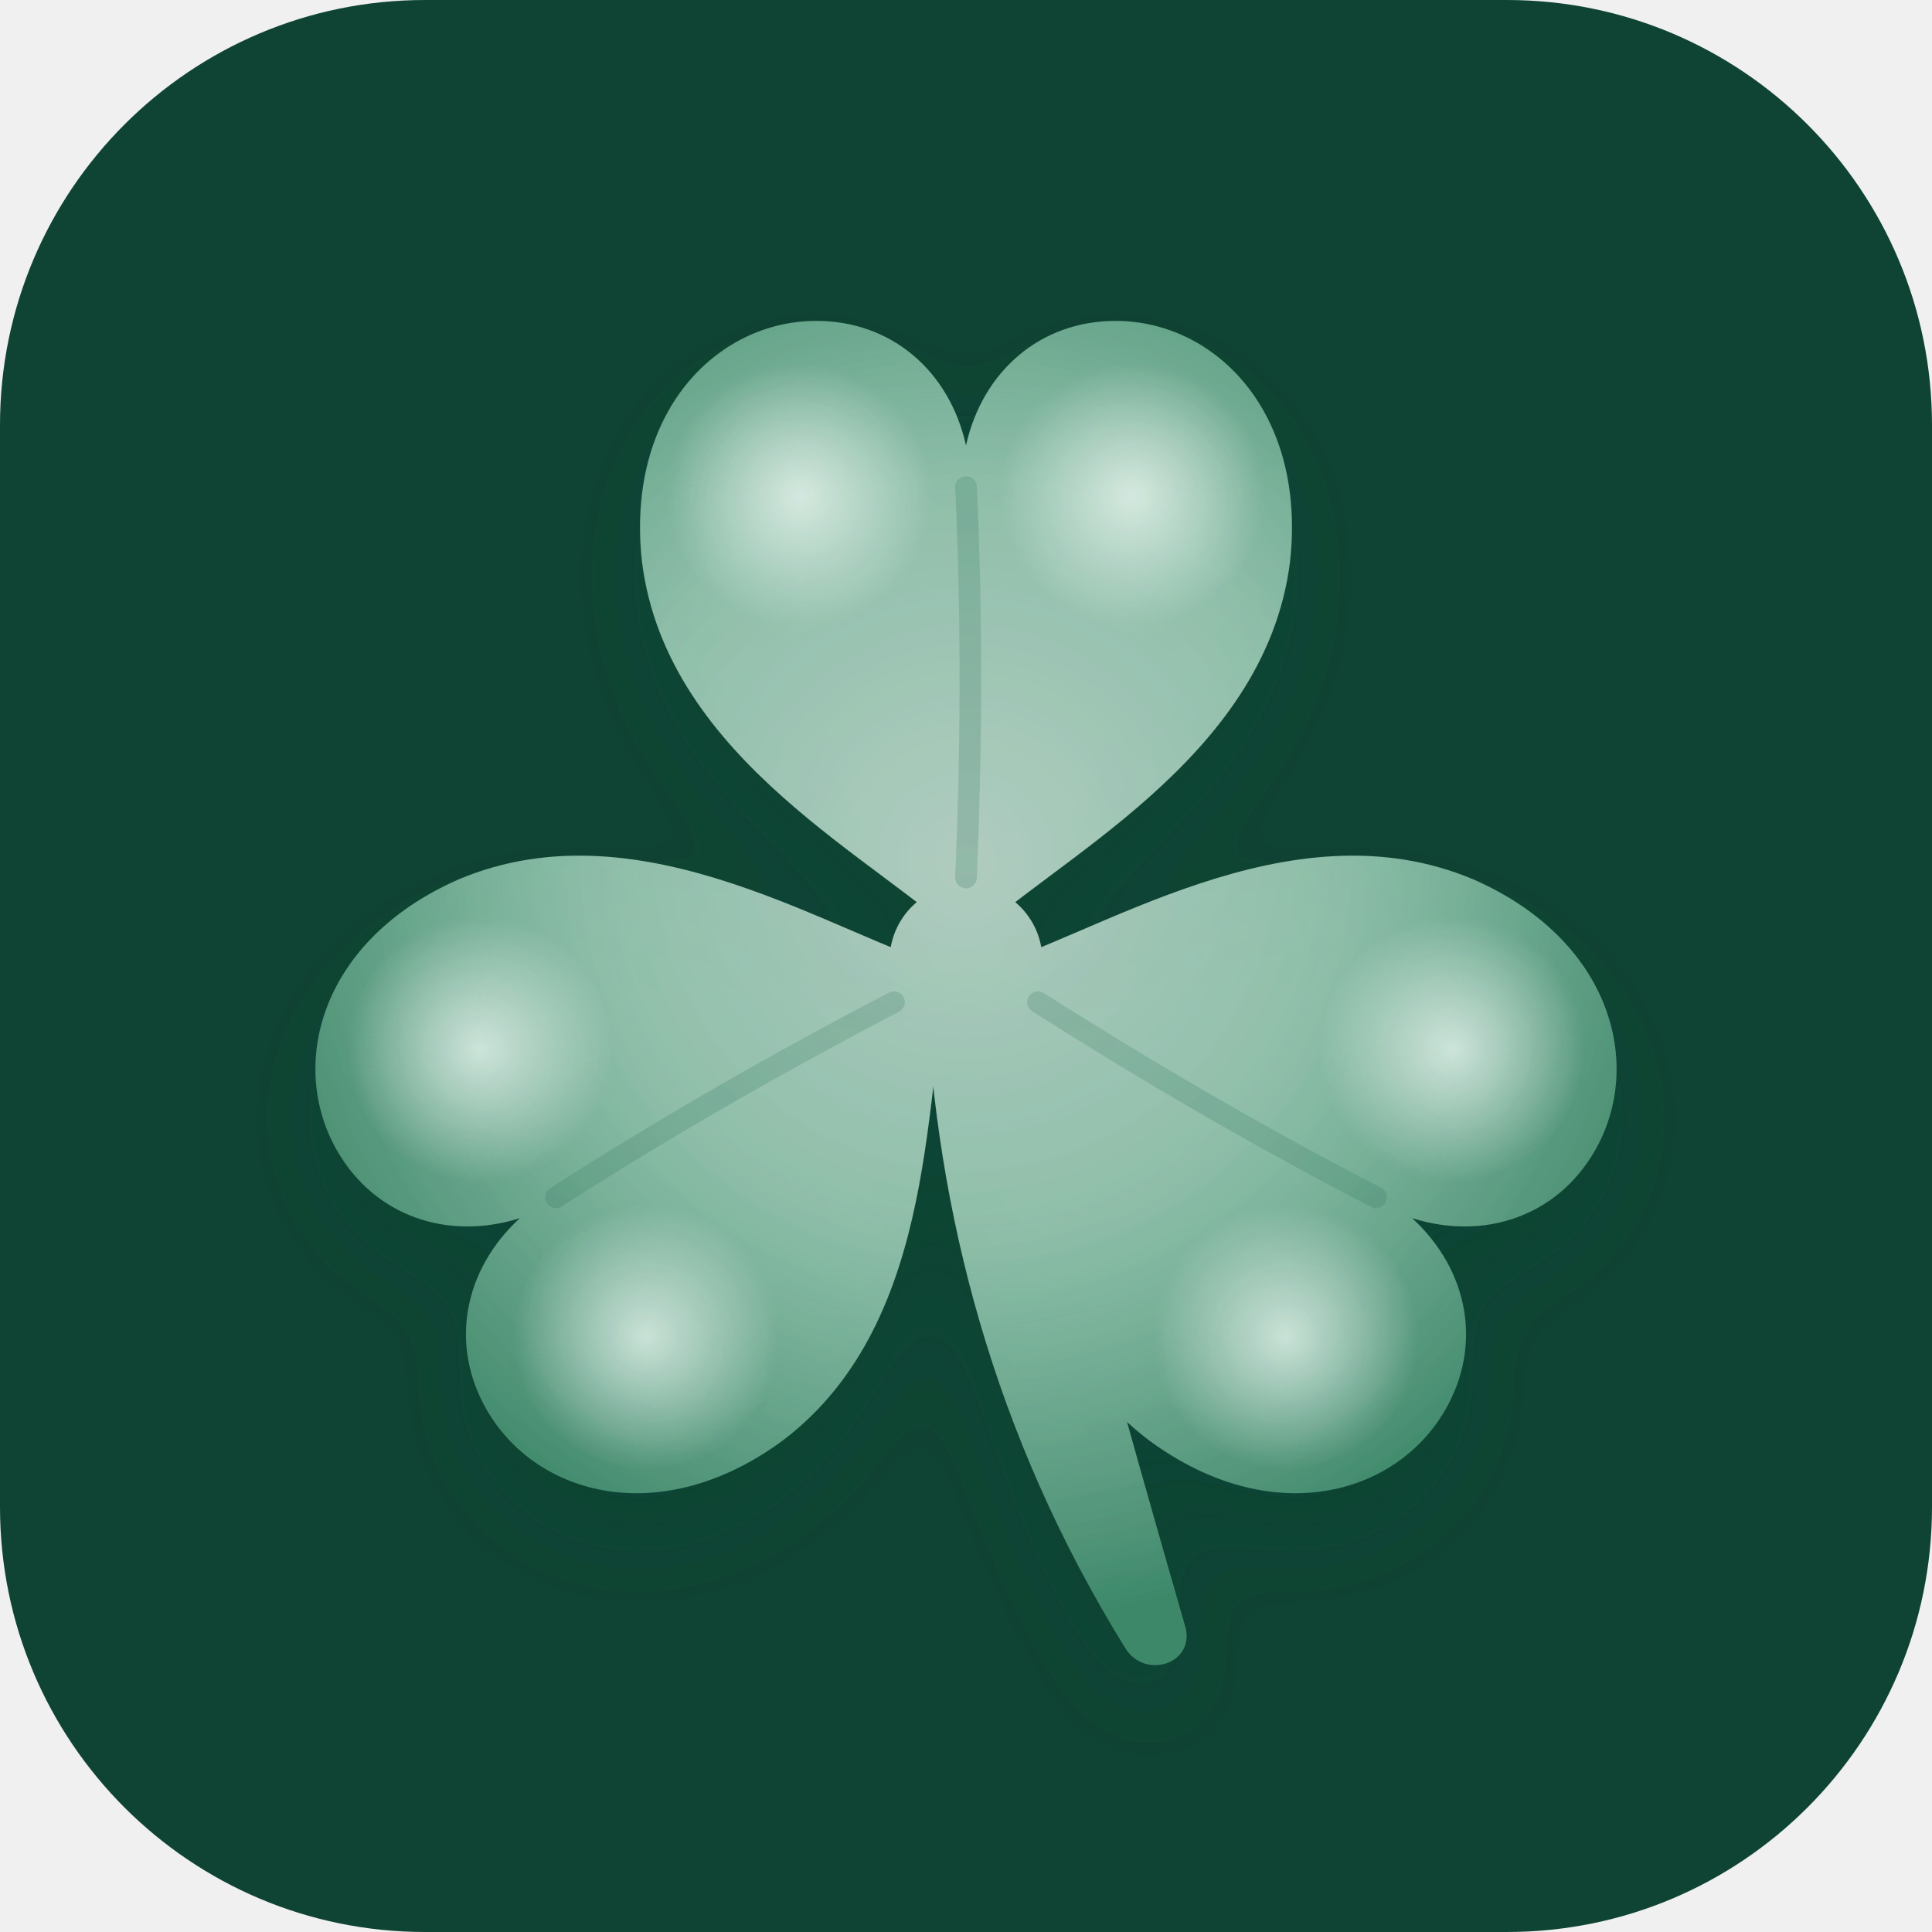
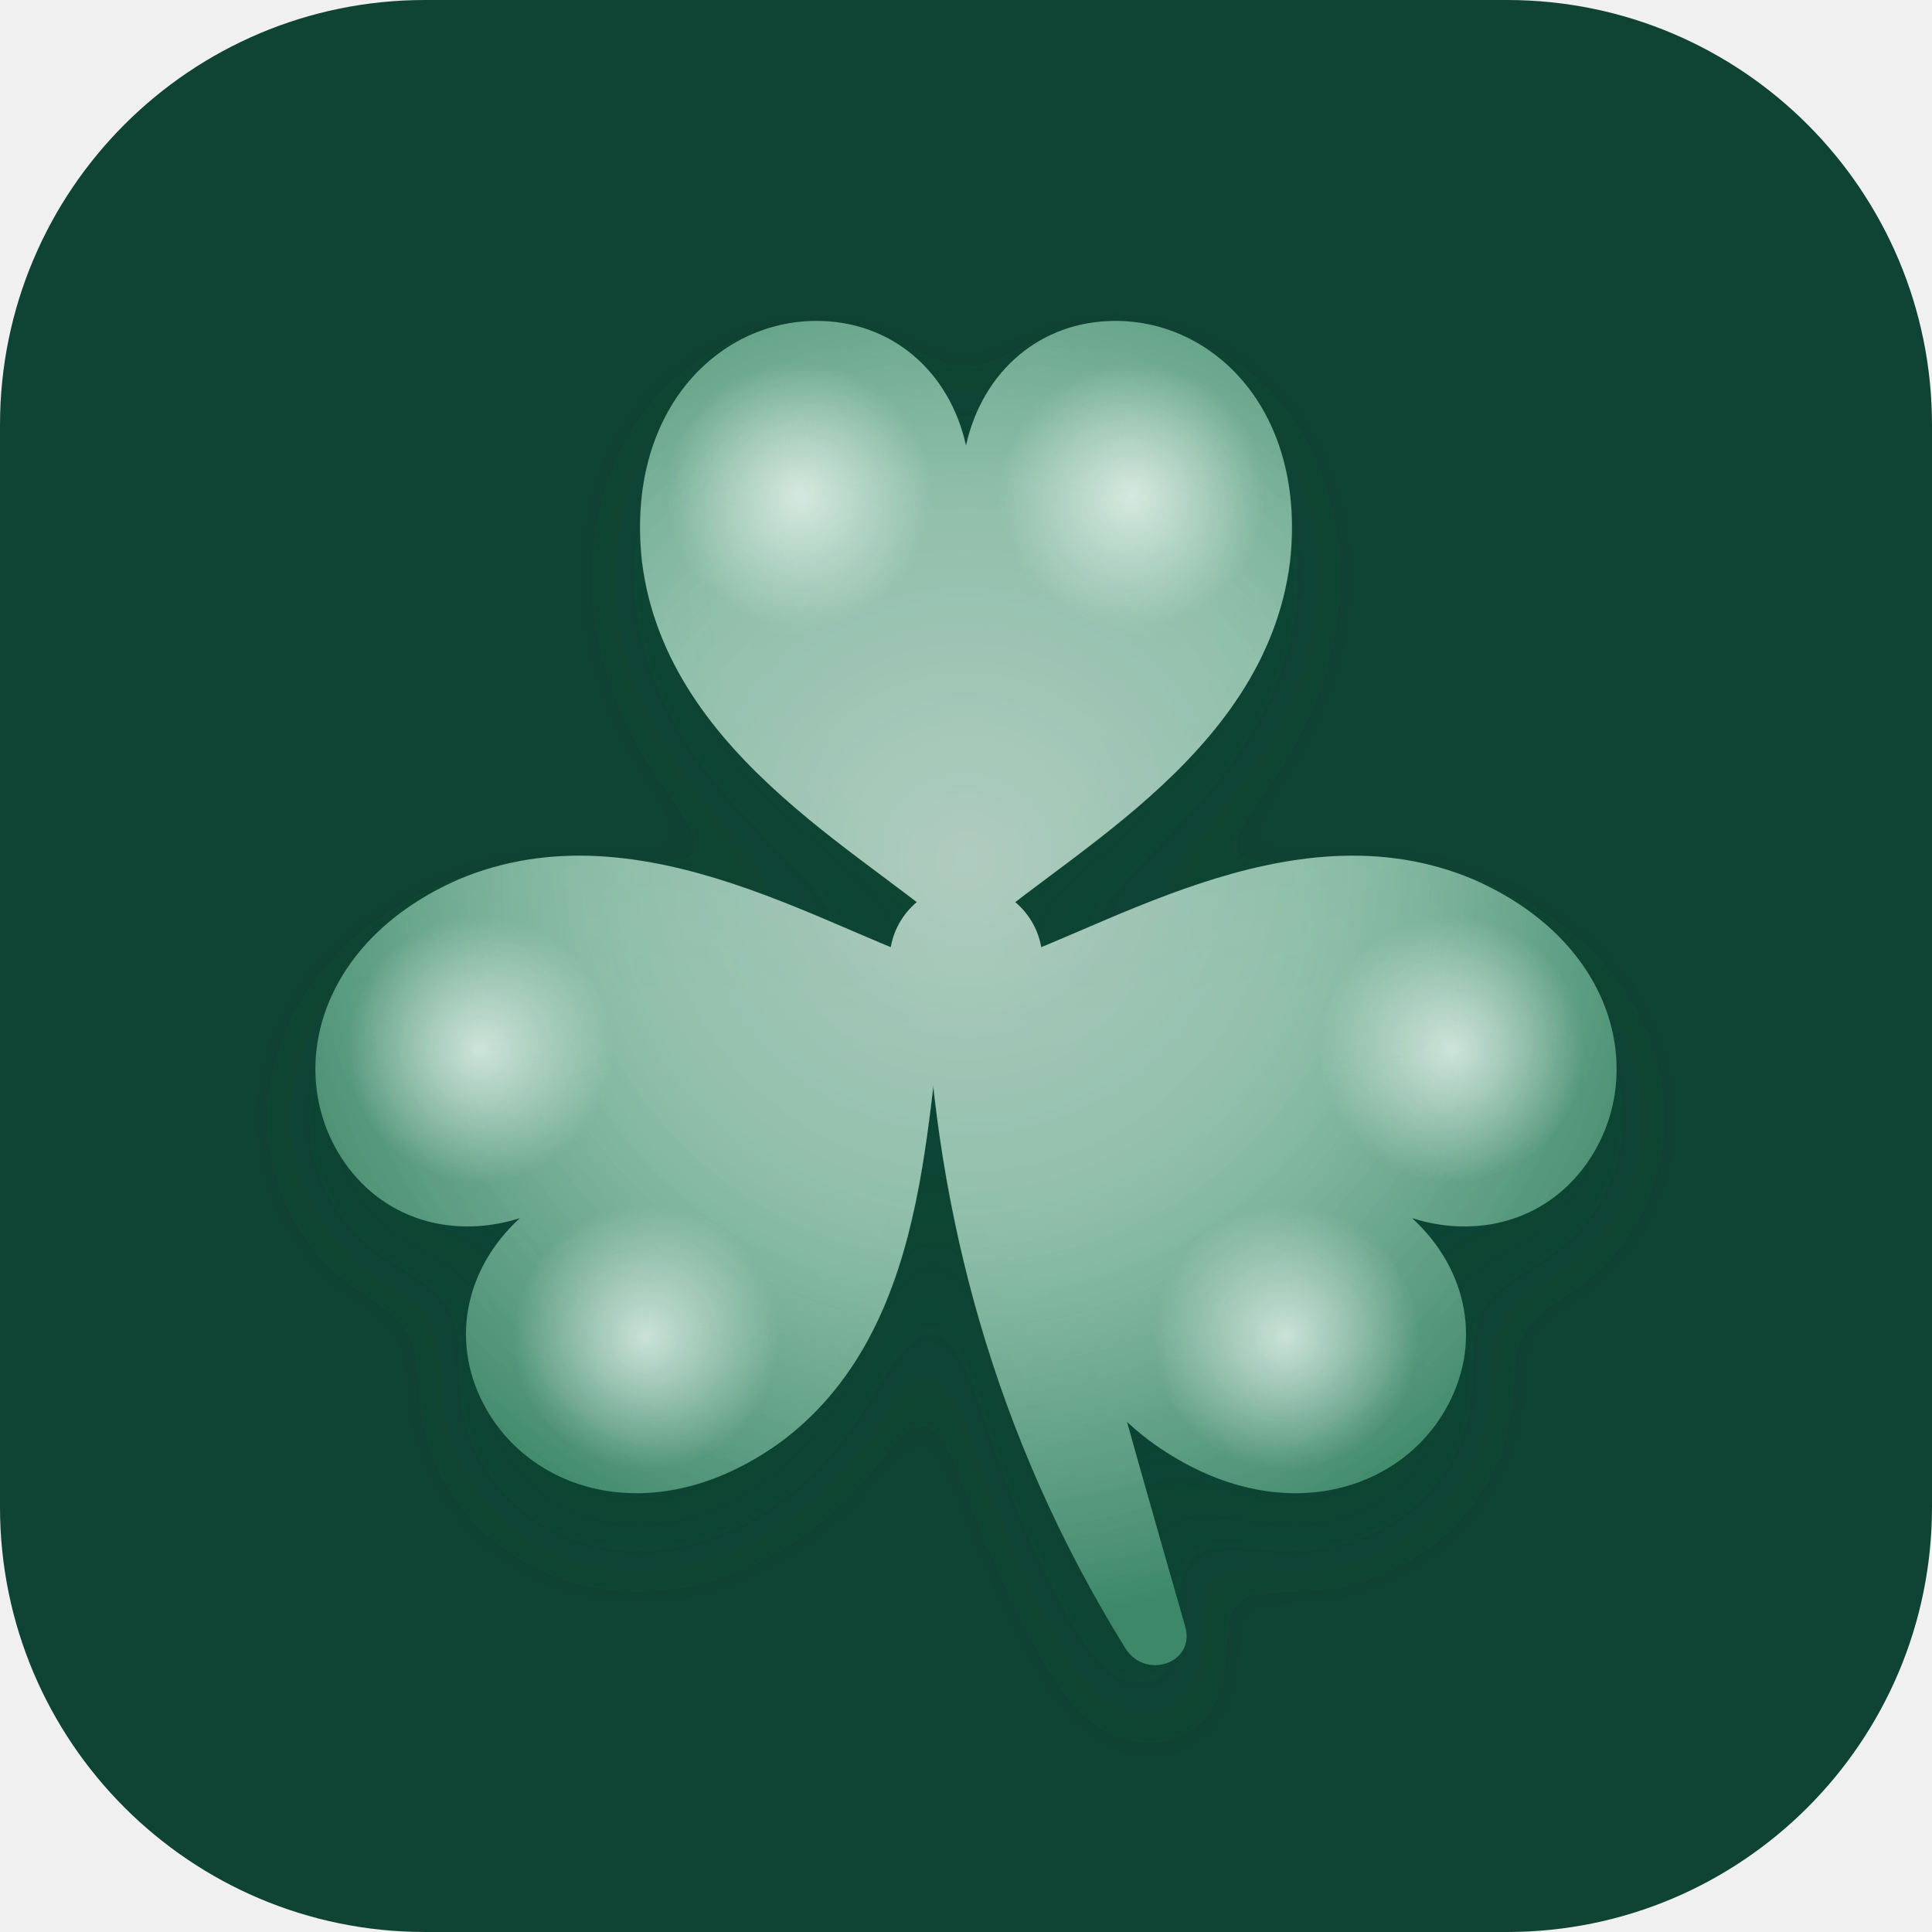
<svg xmlns="http://www.w3.org/2000/svg" viewBox="0 0 100 100">
  <defs>
    <path id="lf" d="M50 51C45 46 32 40 30.5 28 29.5 19 35 13.5 41 13.5 45.5 13.5 49 16.5 50 21 51 16.5 54.5 13.5 59 13.5 65 13.5 70.5 19 69.5 28 68 40 55 46 50 51Z" />
    <g id="sham-shape">
      <use href="#lf" />
      <use href="#lf" transform="rotate(120 50 52)" />
      <use href="#lf" transform="rotate(-120 50 52)" />
      <path d="M47.6 54C48.2 67 51.6 80.5 59.6 93.4c1.2 1.9 4.2.9 3.6-1.3C59.5 79.2 55.8 66.6 53.6 53.6Z" />
      <circle cx="50" cy="52" r="4.6" />
    </g>
    <mask id="sham-m" maskUnits="userSpaceOnUse" x="0" y="0" width="100" height="100">
      <g fill="#fff">
        <use href="#sham-shape" />
      </g>
    </mask>
    <radialGradient id="sham-g" gradientUnits="userSpaceOnUse" cx="50" cy="46" r="46">
      <stop offset="0" stop-color="#d7eee3" stop-opacity=".78" />
      <stop offset=".5" stop-color="#9fd0ba" stop-opacity=".86" />
      <stop offset="1" stop-color="#3f8a6c" stop-opacity=".97" />
    </radialGradient>
    <radialGradient id="lobe-light">
      <stop offset="0" stop-color="#f4fbf7" stop-opacity=".7" />
      <stop offset="1" stop-color="#f4fbf7" stop-opacity="0" />
    </radialGradient>
    <filter id="sham-glass" x="-20%" y="-20%" width="140%" height="150%" color-interpolation-filters="sRGB">
      <feGaussianBlur in="SourceAlpha" stdDeviation="2.4" result="b" />
      <feComposite in="SourceAlpha" in2="b" operator="arithmetic" k2="1" k3="-1" result="rim" />
      <feFlood flood-color="#1f5d46" flood-opacity=".7" />
      <feComposite in2="rim" operator="in" result="rimc" />
      <feMerge result="glass">
        <feMergeNode in="SourceGraphic" />
        <feMergeNode in="rimc" />
      </feMerge>
      <feDropShadow in="glass" dx="0" dy="3" stdDeviation="3" flood-color="#134636" flood-opacity=".25" />
    </filter>
    <g id="lobe-set">
      <ellipse cx="40" cy="24" rx="8" ry="8" fill="url(#lobe-light)" />
      <ellipse cx="60" cy="24" rx="8" ry="8" fill="url(#lobe-light)" />
-       <path d="M50 23.5C50.4 32 50.3 40 50 47" fill="none" stroke="#2a6f55" stroke-opacity=".2" stroke-width="1.3" stroke-linecap="round" />
    </g>
    <g id="shamrock" filter="url(#sham-glass)">
      <g mask="url(#sham-m)">
        <rect width="100" height="100" fill="url(#sham-g)" />
        <use href="#lobe-set" />
        <use href="#lobe-set" transform="rotate(120 50 52)" />
        <use href="#lobe-set" transform="rotate(-120 50 52)" />
      </g>
    </g>
  </defs>
  <rect width="100" height="100" rx="22" fill="#0f4434" />
  <g transform="translate(7 5) scale(.86)">
    <use href="#shamrock" />
  </g>
</svg>
